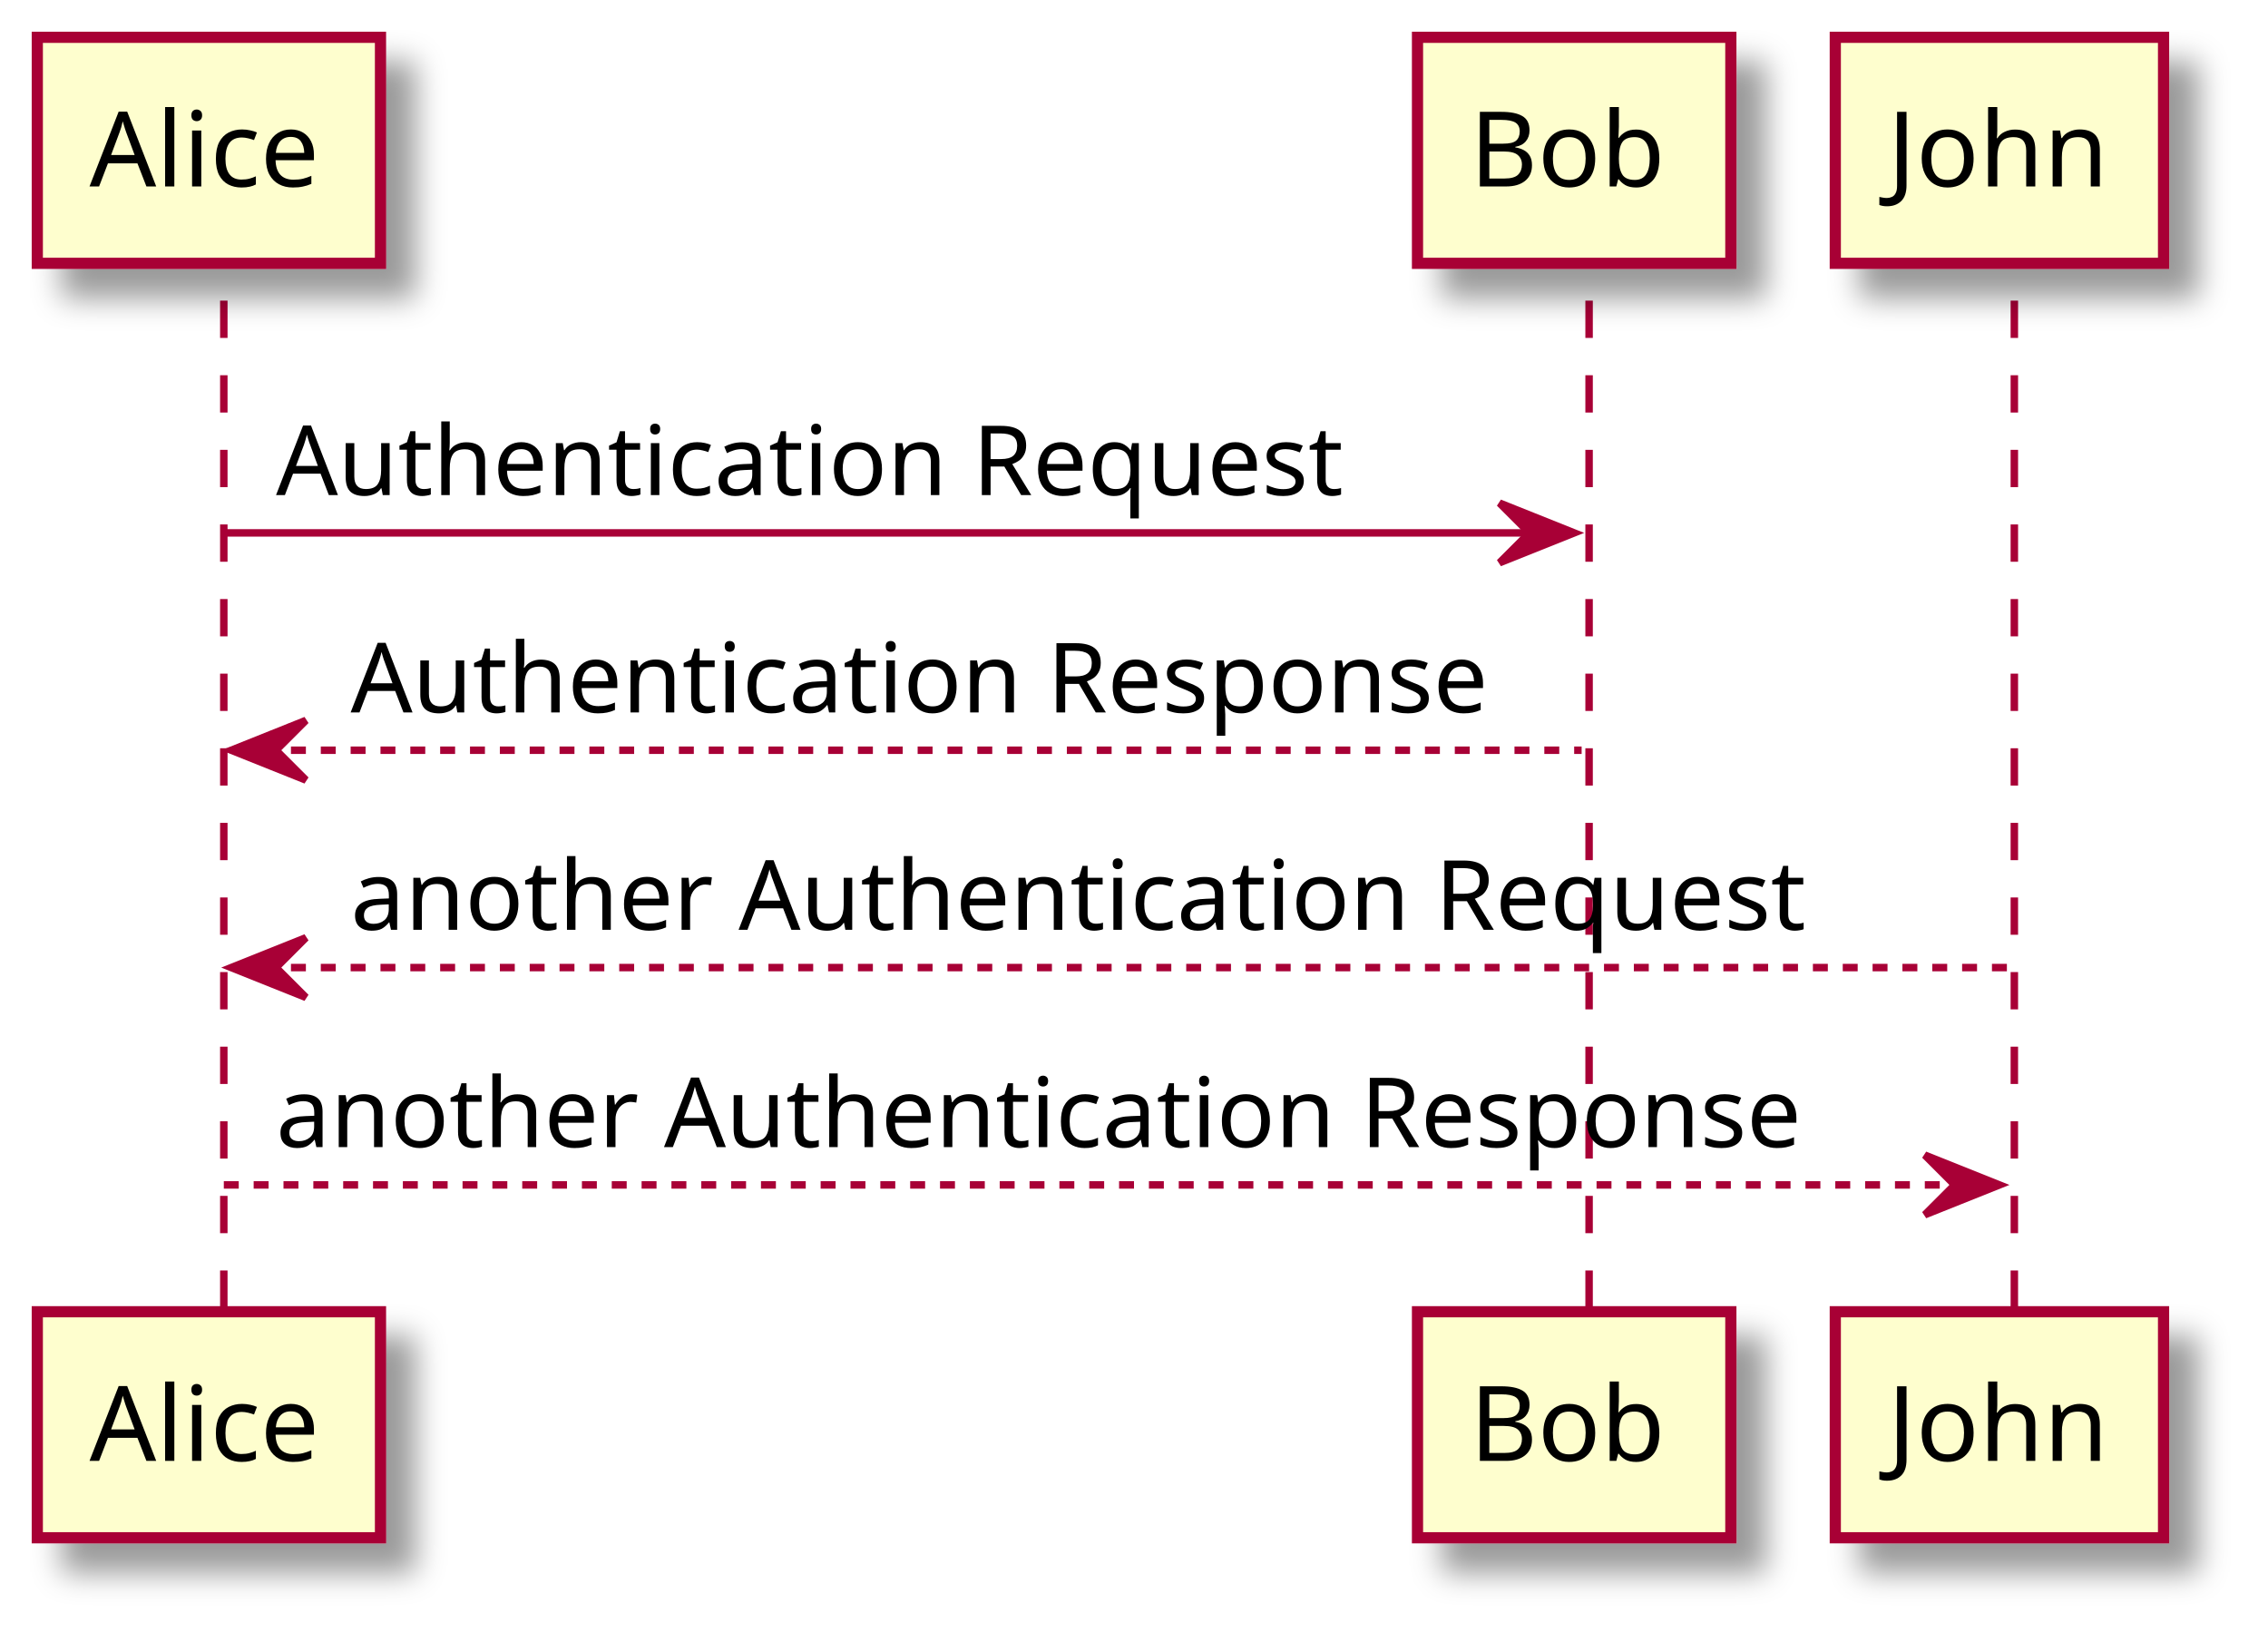
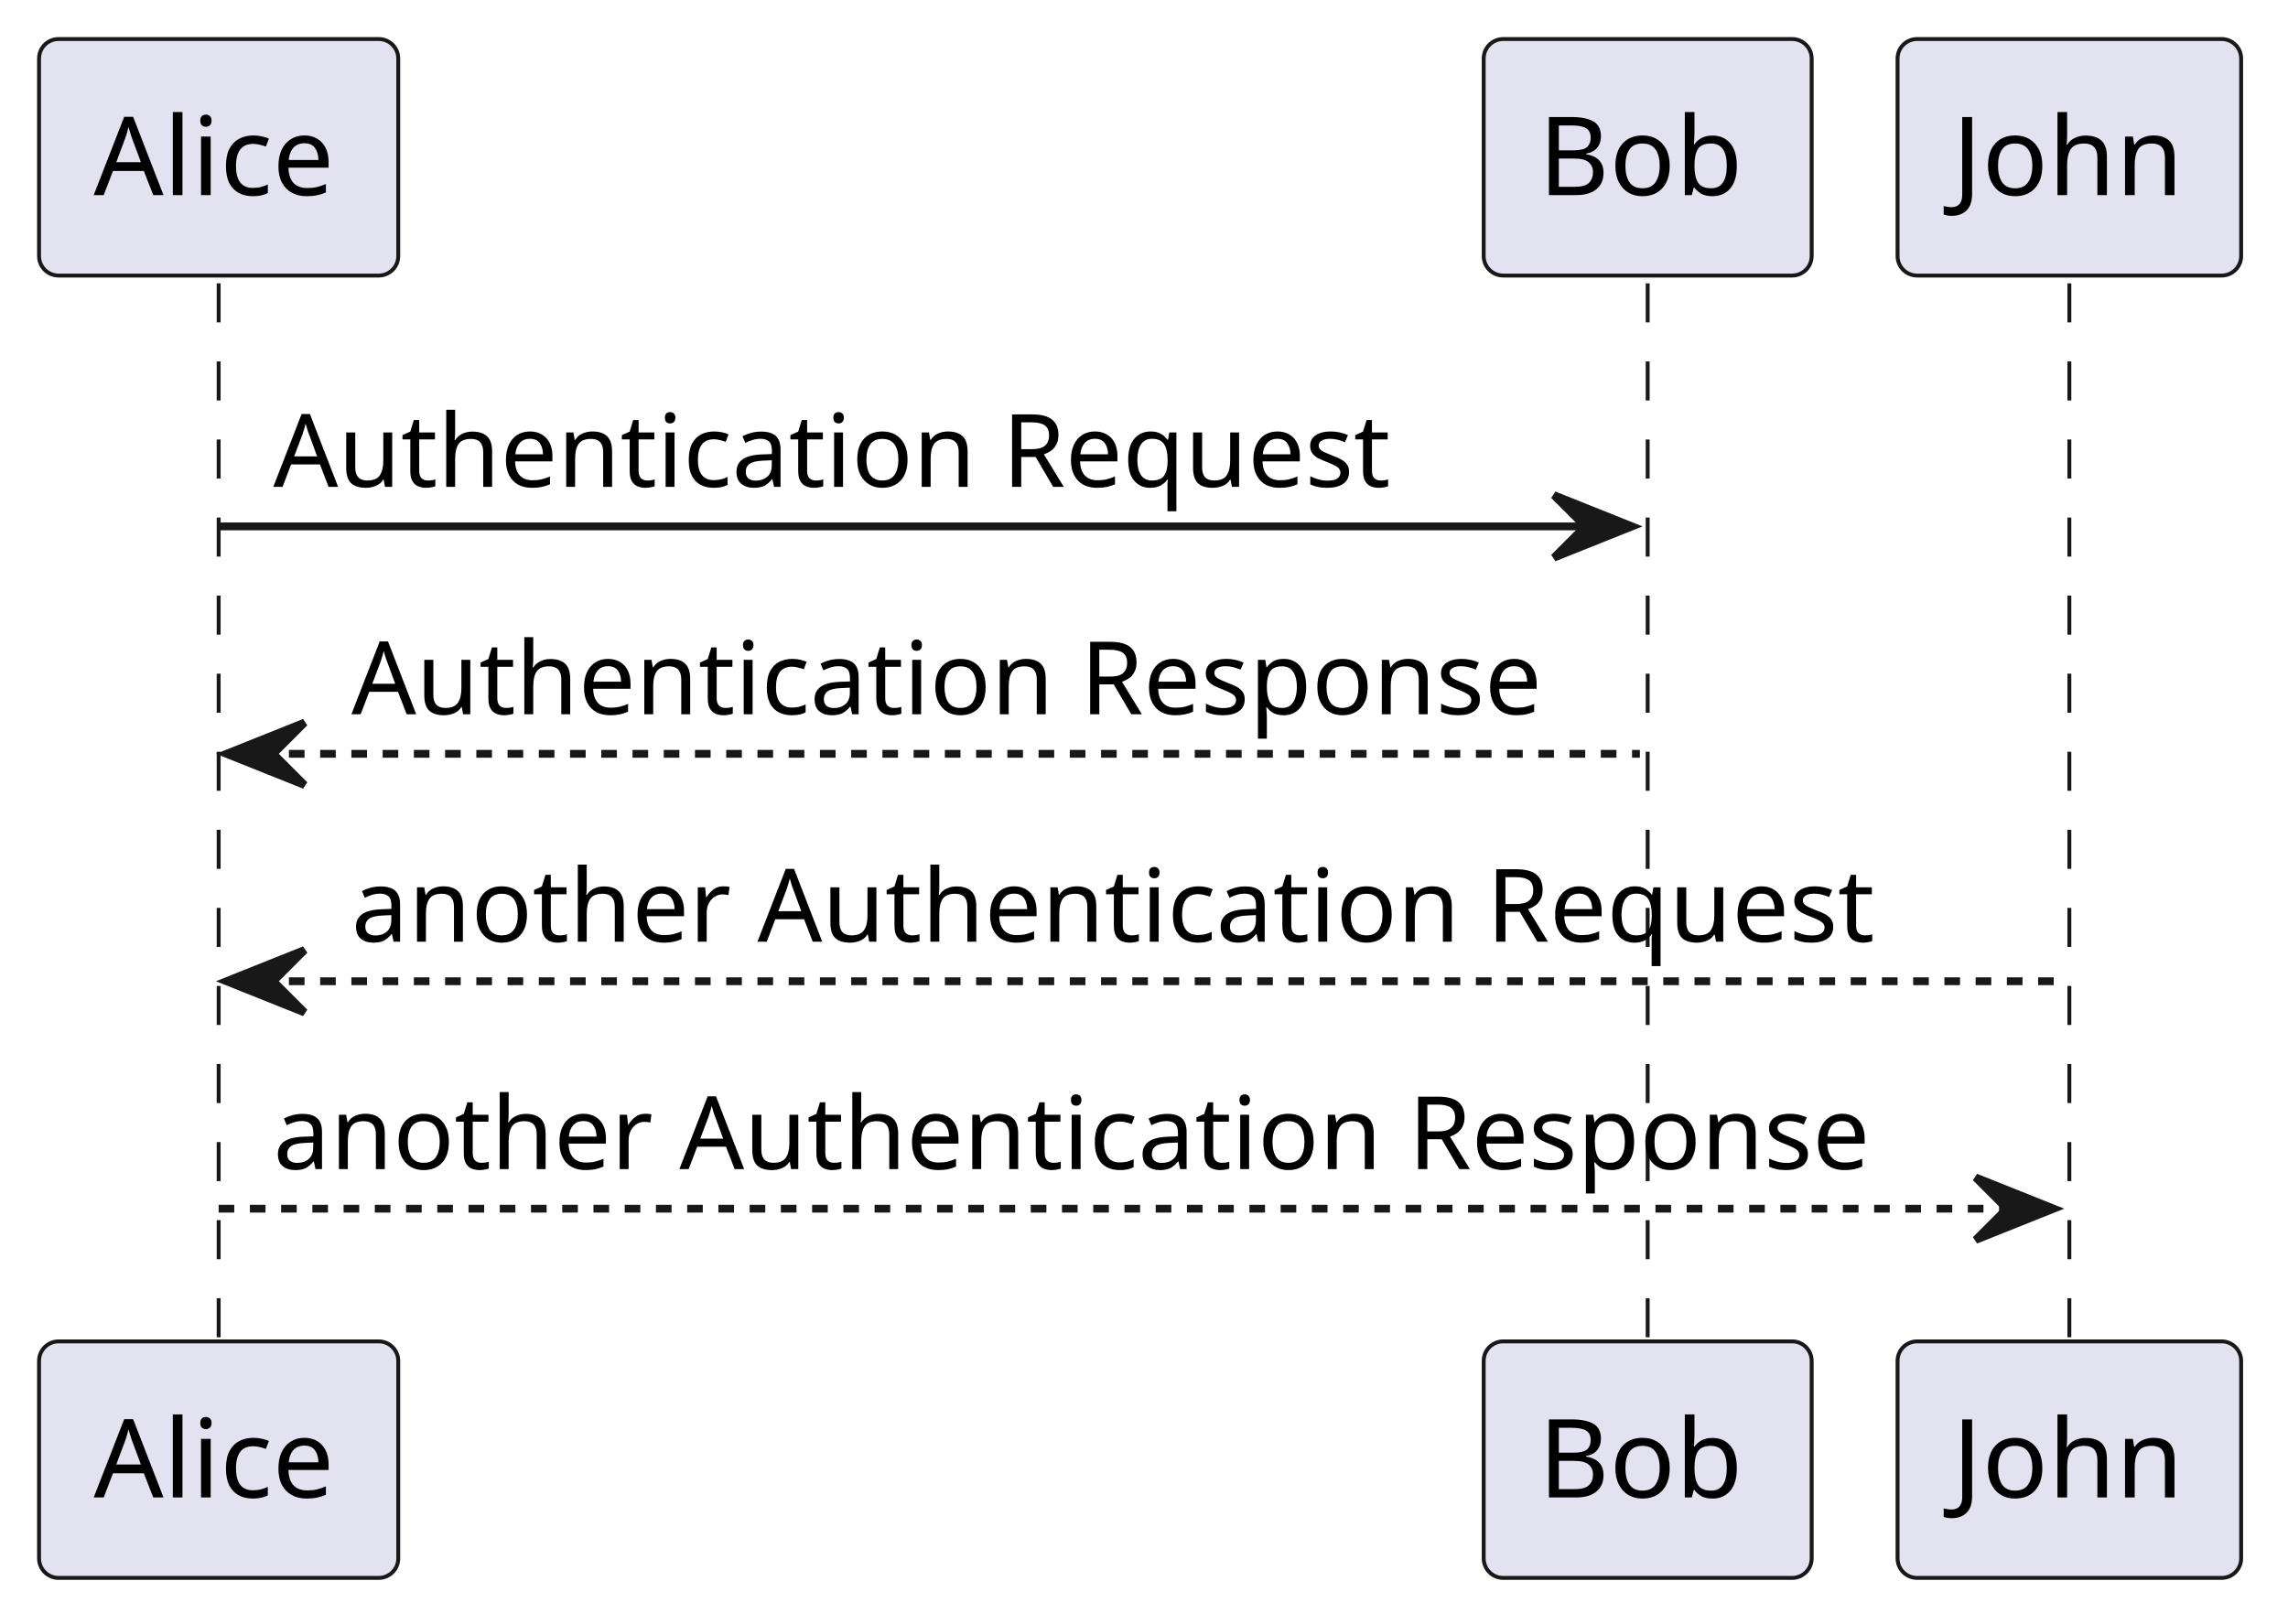
- <svg xmlns="http://www.w3.org/2000/svg" contentScriptType="application/ecmascript" contentStyleType="text/css" height="220px" preserveAspectRatio="none" style="width:304px;height:220px;background:#FFFFFF;" version="1.1" viewBox="0 0 304 220" width="304px" zoomAndPan="magnify">
-   <defs>
-     <filter height="300%" id="fh51b3ekg21gp" width="300%" x="-1" y="-1">
-       <feGaussianBlur result="blurOut" stdDeviation="2.0" />
-       <feColorMatrix in="blurOut" result="blurOut2" type="matrix" values="0 0 0 0 0 0 0 0 0 0 0 0 0 0 0 0 0 0 .4 0" />
-       <feOffset dx="4.0" dy="4.0" in="blurOut2" result="blurOut3" />
-       <feBlend in="SourceGraphic" in2="blurOut3" mode="normal" />
-     </filter>
-   </defs>
+ <svg xmlns="http://www.w3.org/2000/svg" contentStyleType="text/css" height="208px" preserveAspectRatio="none" style="width:293px;height:208px;background:#FFFFFF;" version="1.1" viewBox="0 0 293 208" width="293px" zoomAndPan="magnify">
+   <defs />
  <g>
-     <line style="stroke:#A80036;stroke-width:1.0;stroke-dasharray:5.0,5.0;" x1="30" x2="30" y1="40.297" y2="176.828" />
-     <line style="stroke:#A80036;stroke-width:1.0;stroke-dasharray:5.0,5.0;" x1="213" x2="213" y1="40.297" y2="176.828" />
-     <line style="stroke:#A80036;stroke-width:1.0;stroke-dasharray:5.0,5.0;" x1="270" x2="270" y1="40.297" y2="176.828" />
-     <rect fill="#FEFECE" filter="url(#fh51b3ekg21gp)" height="30.297" style="stroke:#A80036;stroke-width:1.5;" width="46" x="5" y="5" />
+     <line style="stroke:#181818;stroke-width:0.5;stroke-dasharray:5.0,5.0;" x1="28" x2="28" y1="36.297" y2="172.828" />
+     <line style="stroke:#181818;stroke-width:0.5;stroke-dasharray:5.0,5.0;" x1="211" x2="211" y1="36.297" y2="172.828" />
+     <line style="stroke:#181818;stroke-width:0.5;stroke-dasharray:5.0,5.0;" x1="265" x2="265" y1="36.297" y2="172.828" />
+     <rect fill="#E2E2F0" height="30.297" rx="2.5" ry="2.5" style="stroke:#181818;stroke-width:0.5;" width="46" x="5" y="5" />
    <text fill="#000000" font-family="sans-serif" font-size="14" lengthAdjust="spacing" textLength="32" x="12" y="24.995">Alice</text>
-     <rect fill="#FEFECE" filter="url(#fh51b3ekg21gp)" height="30.297" style="stroke:#A80036;stroke-width:1.5;" width="46" x="5" y="175.828" />
-     <text fill="#000000" font-family="sans-serif" font-size="14" lengthAdjust="spacing" textLength="32" x="12" y="195.823">Alice</text>
-     <rect fill="#FEFECE" filter="url(#fh51b3ekg21gp)" height="30.297" style="stroke:#A80036;stroke-width:1.5;" width="42" x="190" y="5" />
+     <rect fill="#E2E2F0" height="30.297" rx="2.5" ry="2.5" style="stroke:#181818;stroke-width:0.5;" width="46" x="5" y="171.828" />
+     <text fill="#000000" font-family="sans-serif" font-size="14" lengthAdjust="spacing" textLength="32" x="12" y="191.823">Alice</text>
+     <rect fill="#E2E2F0" height="30.297" rx="2.5" ry="2.5" style="stroke:#181818;stroke-width:0.5;" width="42" x="190" y="5" />
    <text fill="#000000" font-family="sans-serif" font-size="14" lengthAdjust="spacing" textLength="28" x="197" y="24.995">Bob</text>
-     <rect fill="#FEFECE" filter="url(#fh51b3ekg21gp)" height="30.297" style="stroke:#A80036;stroke-width:1.5;" width="42" x="190" y="175.828" />
-     <text fill="#000000" font-family="sans-serif" font-size="14" lengthAdjust="spacing" textLength="28" x="197" y="195.823">Bob</text>
-     <rect fill="#FEFECE" filter="url(#fh51b3ekg21gp)" height="30.297" style="stroke:#A80036;stroke-width:1.5;" width="44" x="246" y="5" />
-     <text fill="#000000" font-family="sans-serif" font-size="14" lengthAdjust="spacing" textLength="30" x="253" y="24.995">John</text>
-     <rect fill="#FEFECE" filter="url(#fh51b3ekg21gp)" height="30.297" style="stroke:#A80036;stroke-width:1.5;" width="44" x="246" y="175.828" />
-     <text fill="#000000" font-family="sans-serif" font-size="14" lengthAdjust="spacing" textLength="30" x="253" y="195.823">John</text>
-     <polygon fill="#A80036" points="201,67.43,211,71.43,201,75.43,205,71.43" style="stroke:#A80036;stroke-width:1.0;" />
-     <line style="stroke:#A80036;stroke-width:1.0;" x1="30" x2="207" y1="71.43" y2="71.43" />
-     <text fill="#000000" font-family="sans-serif" font-size="13" lengthAdjust="spacing" textLength="149" x="37" y="66.364">Authentication Request</text>
-     <polygon fill="#A80036" points="41,96.562,31,100.562,41,104.562,37,100.562" style="stroke:#A80036;stroke-width:1.0;" />
-     <line style="stroke:#A80036;stroke-width:1.0;stroke-dasharray:2.0,2.0;" x1="35" x2="212" y1="100.562" y2="100.562" />
-     <text fill="#000000" font-family="sans-serif" font-size="13" lengthAdjust="spacing" textLength="159" x="47" y="95.497">Authentication Response</text>
-     <polygon fill="#A80036" points="41,125.695,31,129.695,41,133.695,37,129.695" style="stroke:#A80036;stroke-width:1.0;" />
-     <line style="stroke:#A80036;stroke-width:1.0;stroke-dasharray:2.0,2.0;" x1="35" x2="269" y1="129.695" y2="129.695" />
-     <text fill="#000000" font-family="sans-serif" font-size="13" lengthAdjust="spacing" textLength="203" x="47" y="124.629">another Authentication Request</text>
-     <polygon fill="#A80036" points="258,154.828,268,158.828,258,162.828,262,158.828" style="stroke:#A80036;stroke-width:1.0;" />
-     <line style="stroke:#A80036;stroke-width:1.0;stroke-dasharray:2.0,2.0;" x1="30" x2="264" y1="158.828" y2="158.828" />
-     <text fill="#000000" font-family="sans-serif" font-size="13" lengthAdjust="spacing" textLength="213" x="37" y="153.762">another Authentication Response</text>
+     <rect fill="#E2E2F0" height="30.297" rx="2.5" ry="2.5" style="stroke:#181818;stroke-width:0.5;" width="42" x="190" y="171.828" />
+     <text fill="#000000" font-family="sans-serif" font-size="14" lengthAdjust="spacing" textLength="28" x="197" y="191.823">Bob</text>
+     <rect fill="#E2E2F0" height="30.297" rx="2.5" ry="2.5" style="stroke:#181818;stroke-width:0.5;" width="44" x="243" y="5" />
+     <text fill="#000000" font-family="sans-serif" font-size="14" lengthAdjust="spacing" textLength="30" x="250" y="24.995">John</text>
+     <rect fill="#E2E2F0" height="30.297" rx="2.5" ry="2.5" style="stroke:#181818;stroke-width:0.5;" width="44" x="243" y="171.828" />
+     <text fill="#000000" font-family="sans-serif" font-size="14" lengthAdjust="spacing" textLength="30" x="250" y="191.823">John</text>
+     <polygon fill="#181818" points="199,63.43,209,67.43,199,71.43,203,67.43" style="stroke:#181818;stroke-width:1.0;" />
+     <line style="stroke:#181818;stroke-width:1.0;" x1="28" x2="205" y1="67.43" y2="67.43" />
+     <text fill="#000000" font-family="sans-serif" font-size="13" lengthAdjust="spacing" textLength="149" x="35" y="62.364">Authentication Request</text>
+     <polygon fill="#181818" points="39,92.562,29,96.562,39,100.562,35,96.562" style="stroke:#181818;stroke-width:1.0;" />
+     <line style="stroke:#181818;stroke-width:1.0;stroke-dasharray:2.0,2.0;" x1="33" x2="210" y1="96.562" y2="96.562" />
+     <text fill="#000000" font-family="sans-serif" font-size="13" lengthAdjust="spacing" textLength="159" x="45" y="91.497">Authentication Response</text>
+     <polygon fill="#181818" points="39,121.695,29,125.695,39,129.695,35,125.695" style="stroke:#181818;stroke-width:1.0;" />
+     <line style="stroke:#181818;stroke-width:1.0;stroke-dasharray:2.0,2.0;" x1="33" x2="264" y1="125.695" y2="125.695" />
+     <text fill="#000000" font-family="sans-serif" font-size="13" lengthAdjust="spacing" textLength="203" x="45" y="120.629">another Authentication Request</text>
+     <polygon fill="#181818" points="253,150.828,263,154.828,253,158.828,257,154.828" style="stroke:#181818;stroke-width:1.0;" />
+     <line style="stroke:#181818;stroke-width:1.0;stroke-dasharray:2.0,2.0;" x1="28" x2="259" y1="154.828" y2="154.828" />
+     <text fill="#000000" font-family="sans-serif" font-size="13" lengthAdjust="spacing" textLength="213" x="35" y="149.762">another Authentication Response</text>
  </g>
</svg>
